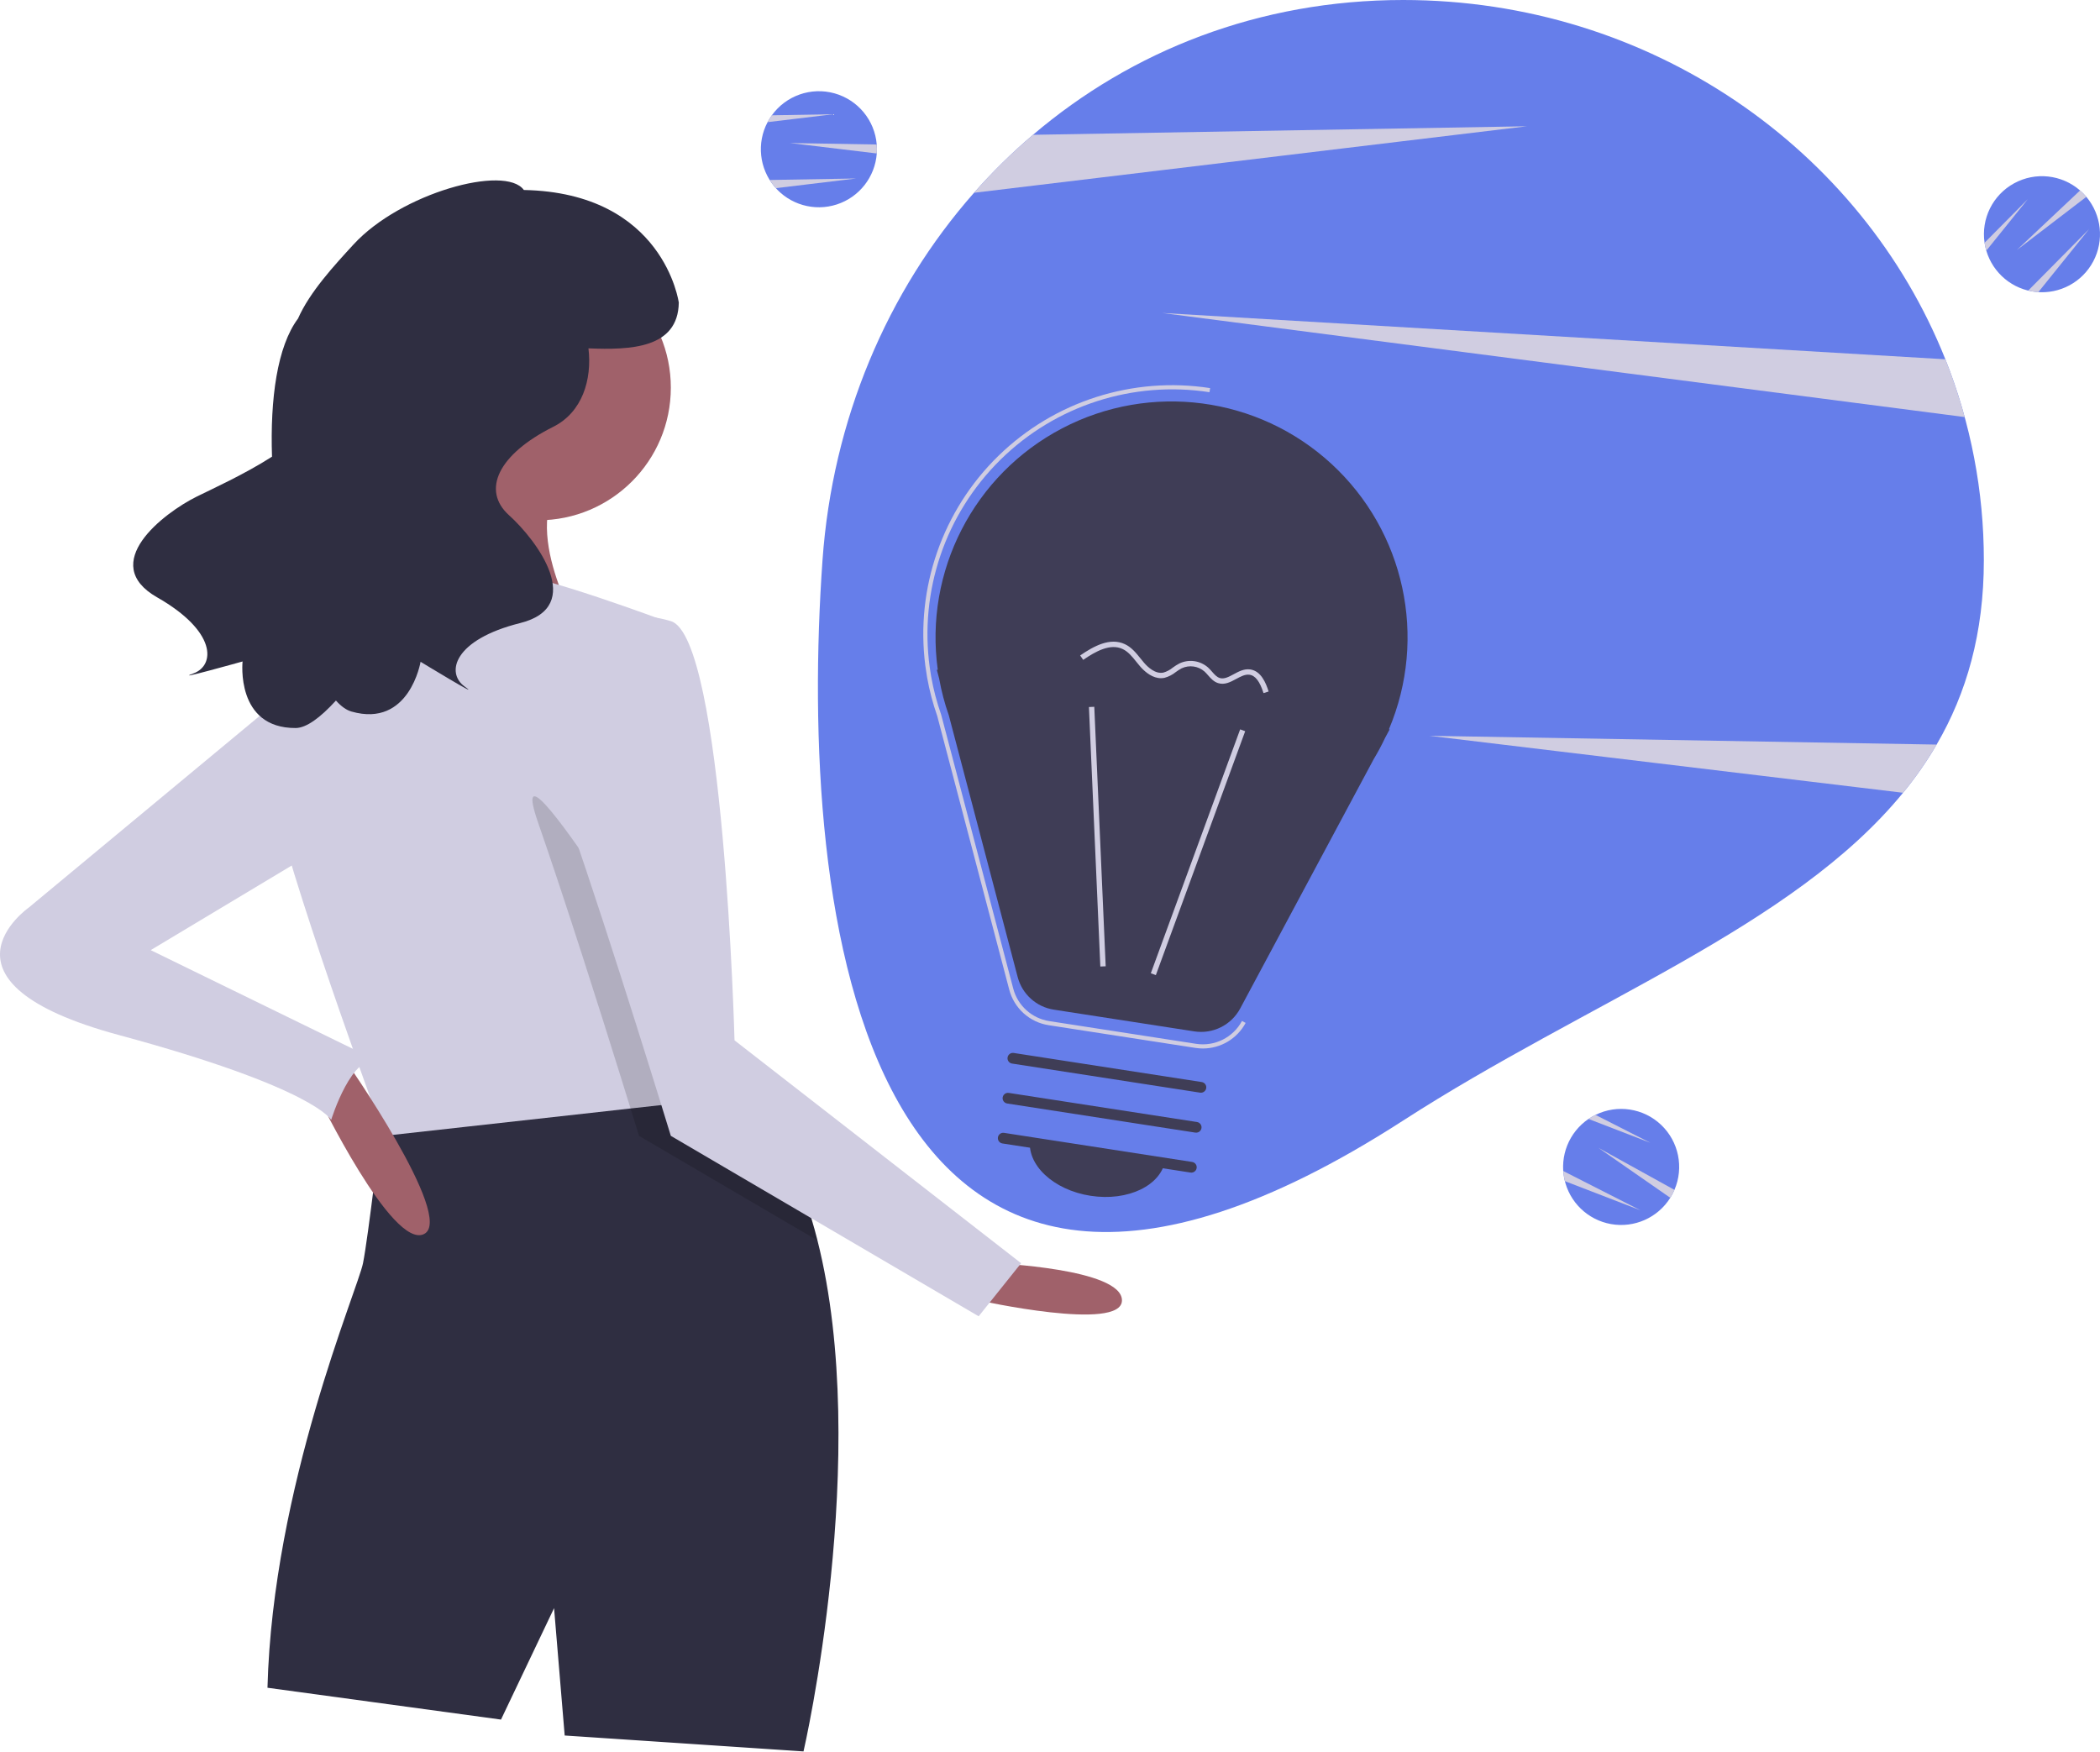
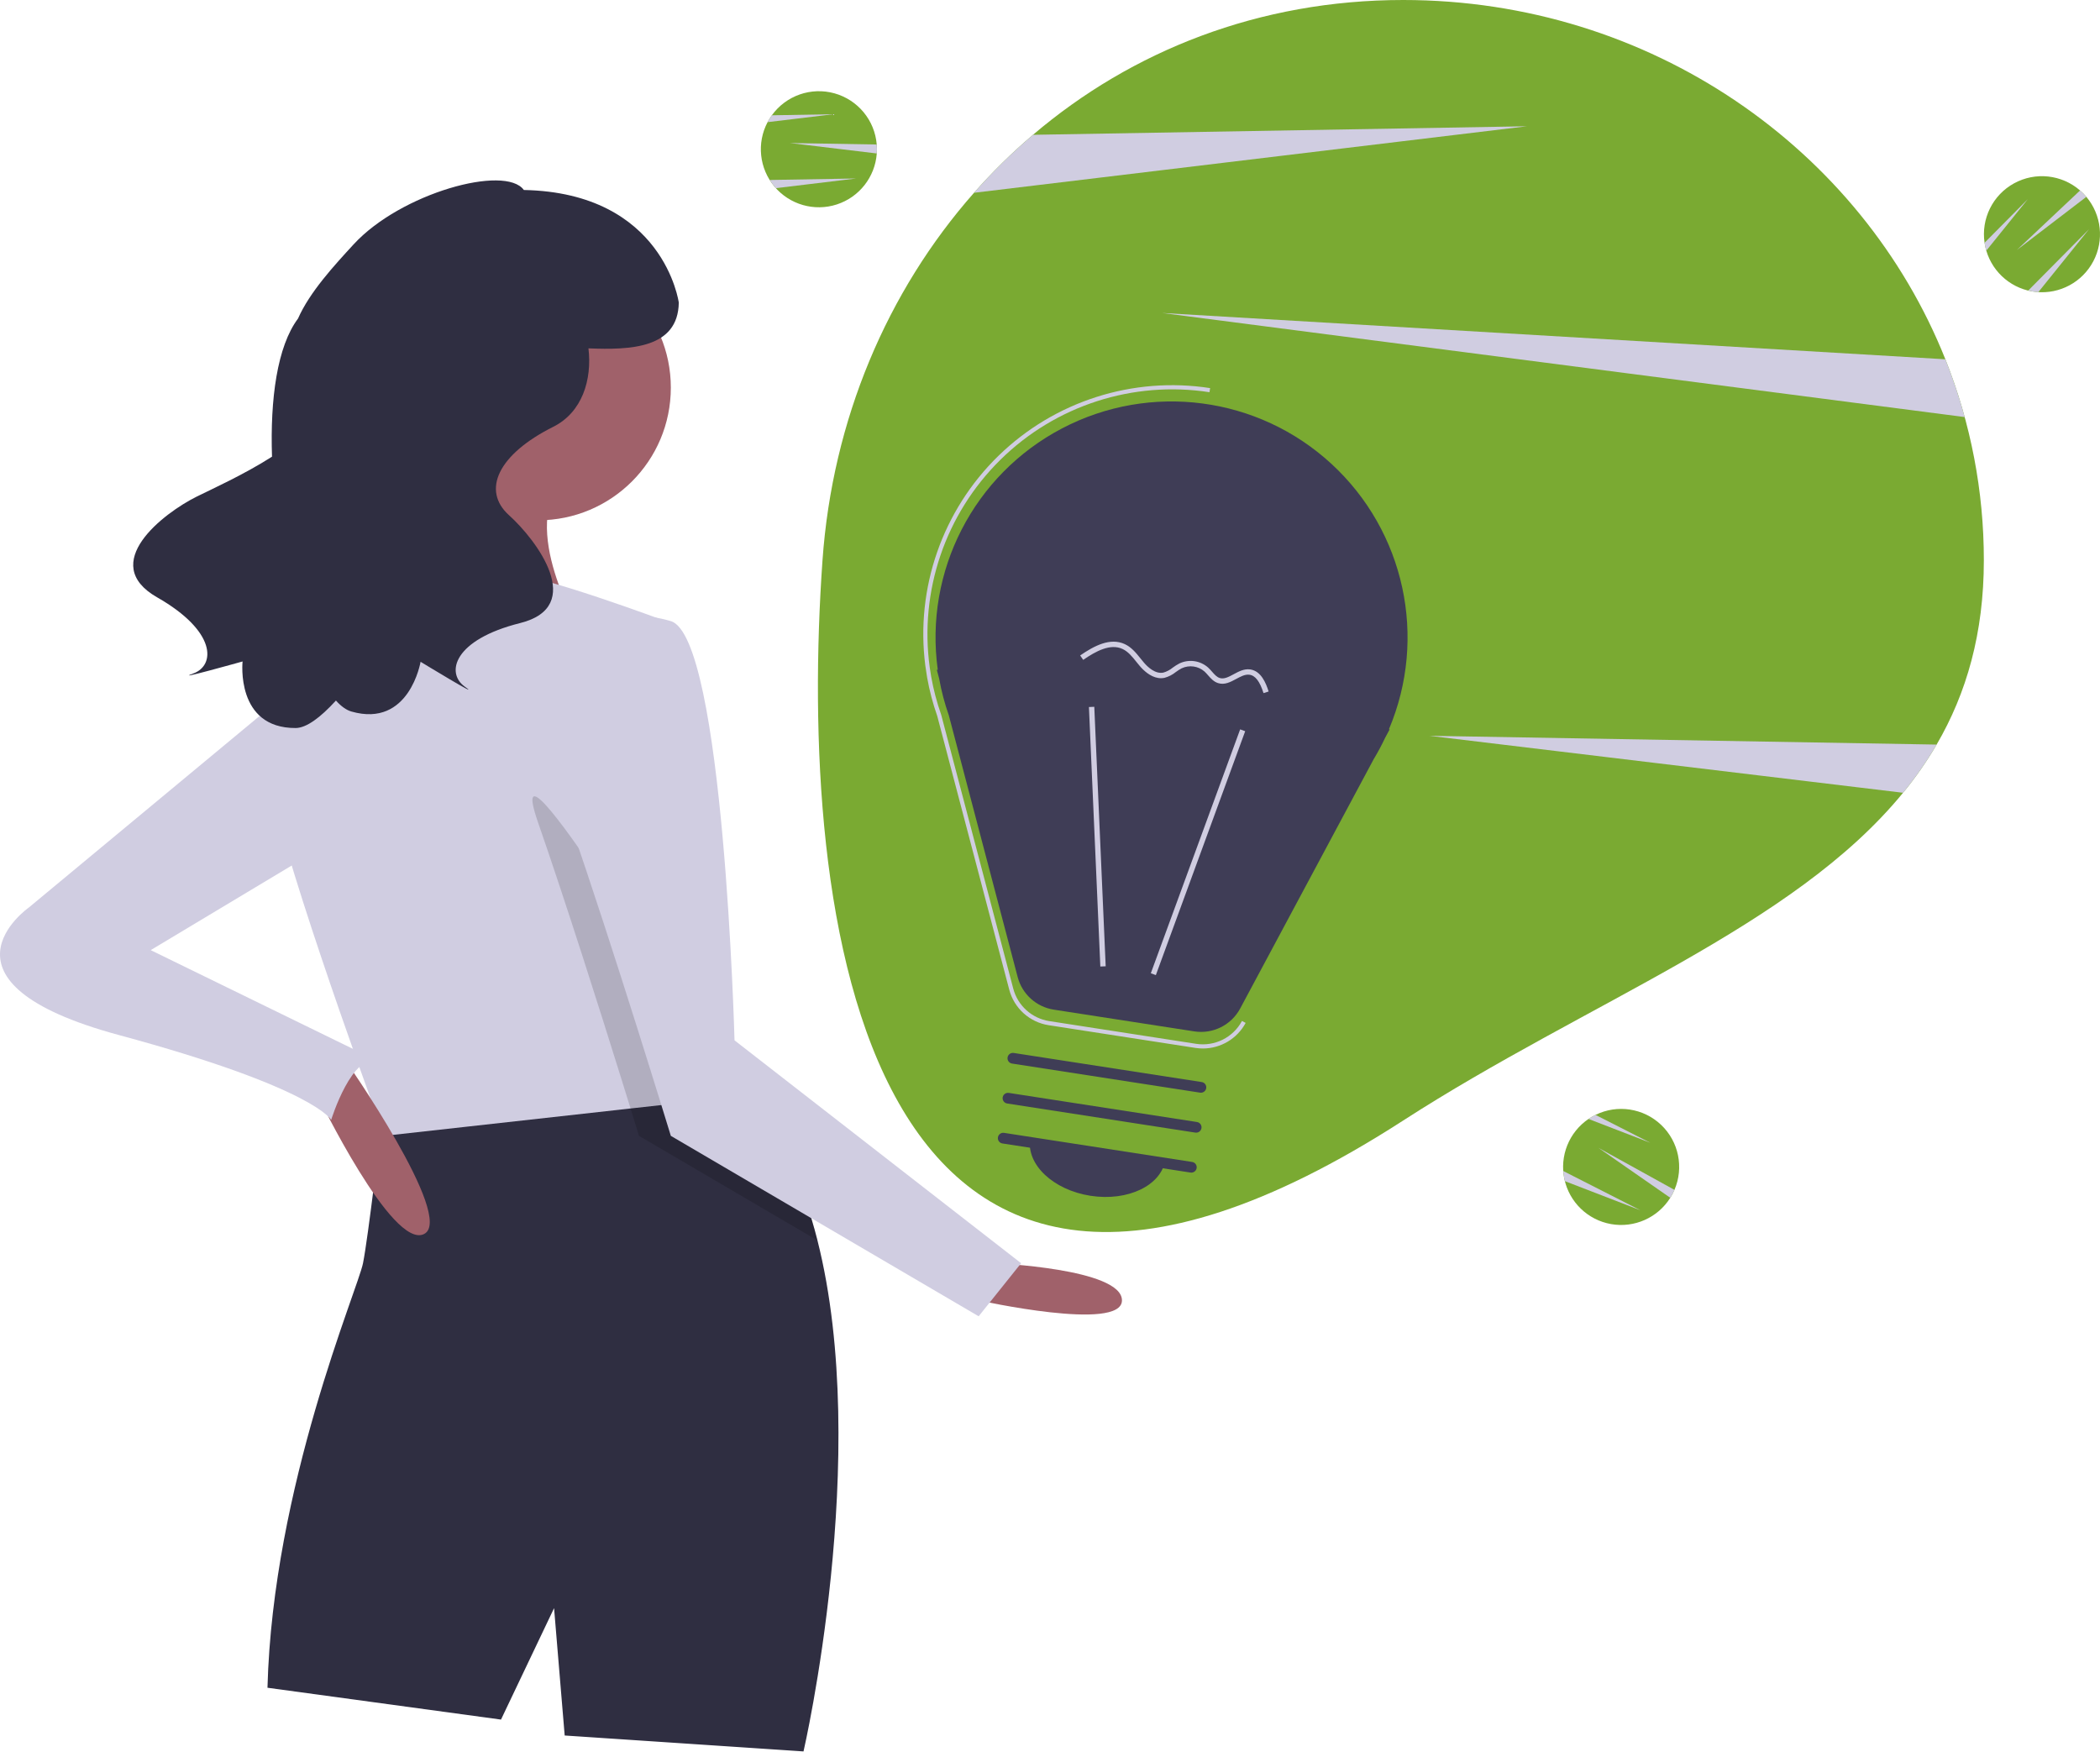
<svg xmlns="http://www.w3.org/2000/svg" id="b6fe4ea4-91cd-4e88-acbb-2663d3326f54" data-name="Layer 1" width="1013.03" height="844.995" viewBox="0 0 1013.03 844.995">
-   <path d="M1050.484,297.813c0,35.17-8.33,64.12-22.78,88.92a177.678,177.678,0,0,1-16.19,23.25c-53.12,64.97-151.88,100.53-241.14,158.13-263.48,170.02-292.02-102.42-280.12-270.3,4.8-67.74,31.18-129.79,73.09-177.3a278.221,278.221,0,0,1,28.45-27.97c47.58-40.52,109.05-65.04,178.58-65.04,119.29,0,221.16,71.95,261.55,173.34a261.85,261.85,0,0,1,18.56,96.97Z" transform="translate(-93.48517 -27.50272)" fill="#667eea" />
+   <path d="M1050.484,297.813c0,35.17-8.33,64.12-22.78,88.92a177.678,177.678,0,0,1-16.19,23.25c-53.12,64.97-151.88,100.53-241.14,158.13-263.48,170.02-292.02-102.42-280.12-270.3,4.8-67.74,31.18-129.79,73.09-177.3a278.221,278.221,0,0,1,28.45-27.97c47.58-40.52,109.05-65.04,178.58-65.04,119.29,0,221.16,71.95,261.55,173.34a261.85,261.85,0,0,1,18.56,96.97Z" transform="translate(-93.48517 -27.50272)" fill="#7aaa32" />
  <path d="M830.054,88.423l-266.71,32.09a278.221,278.221,0,0,1,28.45-27.97Z" transform="translate(-93.48517 -27.50272)" fill="#d0cde1" />
  <path d="M1027.704,386.733a177.678,177.678,0,0,1-16.19,23.25l-228.46-27.48Z" transform="translate(-93.48517 -27.50272)" fill="#d0cde1" />
  <path d="M1041.244,228.723l-387.19-50.22,377.87,22.34A260.439,260.439,0,0,1,1041.244,228.723Z" transform="translate(-93.48517 -27.50272)" fill="#d0cde1" />
-   <path d="M516.519,99.505c0,.69-.02,1.37-.08,2.04a27.997,27.997,0,1,1-52.68-15.11,25.74,25.74,0,0,1,2.06-3.31,27.989,27.989,0,0,1,50.6,14.1C516.489,97.975,516.519,98.735,516.519,99.505Z" transform="translate(-93.48517 -27.50272)" fill="#667eea" />
+   <path d="M516.519,99.505c0,.69-.02,1.37-.08,2.04a27.997,27.997,0,1,1-52.68-15.11,25.74,25.74,0,0,1,2.06-3.31,27.989,27.989,0,0,1,50.6,14.1C516.489,97.975,516.519,98.735,516.519,99.505Z" transform="translate(-93.48517 -27.50272)" fill="#7aaa32" />
  <path d="M516.519,99.505c0,.69-.02,1.37-.08,2.04l-41.92-5.04,41.9.72C516.489,97.975,516.519,98.735,516.519,99.505Z" transform="translate(-93.48517 -27.50272)" fill="#d0cde1" />
  <path d="M506.519,113.615l-38.78,4.67a28.057,28.057,0,0,1-2.96-3.95Z" transform="translate(-93.48517 -27.50272)" fill="#d0cde1" />
  <path d="M495.519,82.615l-31.76,3.82a25.74,25.74,0,0,1,2.06-3.31Z" transform="translate(-93.48517 -27.50272)" fill="#d0cde1" />
-   <path d="M900.251,603.631c-.323.609-.66,1.201-1.027,1.764a27.997,27.997,0,1,1-39.45-38.042,25.739,25.739,0,0,1,3.371-1.958,27.989,27.989,0,0,1,38.086,36.175C900.942,602.265,900.612,602.95,900.251,603.631Z" transform="translate(-93.48517 -27.50272)" fill="#667eea" />
+   <path d="M900.251,603.631c-.323.609-.66,1.201-1.027,1.764a27.997,27.997,0,1,1-39.45-38.042,25.739,25.739,0,0,1,3.371-1.958,27.989,27.989,0,0,1,38.086,36.175C900.942,602.265,900.612,602.95,900.251,603.631Z" transform="translate(-93.48517 -27.50272)" fill="#7aaa32" />
  <path d="M900.251,603.631c-.323.609-.66,1.201-1.027,1.764L864.558,581.292l36.674,20.278C900.942,602.265,900.612,602.95,900.251,603.631Z" transform="translate(-93.48517 -27.50272)" fill="#d0cde1" />
  <path d="M884.804,611.406l-36.444-14.054a28.057,28.057,0,0,1-.763-4.877Z" transform="translate(-93.48517 -27.50272)" fill="#d0cde1" />
  <path d="M889.619,578.867l-29.845-11.514a25.739,25.739,0,0,1,3.371-1.958Z" transform="translate(-93.48517 -27.50272)" fill="#d0cde1" />
-   <path d="M1098.564,120.955c.482.494.942.995,1.367,1.516a27.997,27.997,0,1,1-48.264,25.964,25.739,25.739,0,0,1-.836-3.808,27.989,27.989,0,0,1,46.069-25.235C1097.474,119.881,1098.026,120.404,1098.564,120.955Z" transform="translate(-93.48517 -27.50272)" fill="#667eea" />
+   <path d="M1098.564,120.955c.482.494.942.995,1.367,1.516a27.997,27.997,0,1,1-48.264,25.964,25.739,25.739,0,0,1-.836-3.808,27.989,27.989,0,0,1,46.069-25.235C1097.474,119.881,1098.026,120.404,1098.564,120.955Z" transform="translate(-93.48517 -27.50272)" fill="#7aaa32" />
  <path d="M1098.564,120.955c.482.494.942.995,1.367,1.516l-33.53,25.66,30.499-28.739C1097.474,119.881,1098.026,120.404,1098.564,120.955Z" transform="translate(-93.48517 -27.50272)" fill="#d0cde1" />
  <path d="M1101.256,138.039l-24.502,30.419a28.057,28.057,0,0,1-4.877-.761Z" transform="translate(-93.48517 -27.50272)" fill="#d0cde1" />
  <path d="M1071.737,123.526l-20.07,24.91a25.739,25.739,0,0,1-.836-3.808Z" transform="translate(-93.48517 -27.50272)" fill="#d0cde1" />
  <path d="M573.266,636.956s61.446,2.56,61.446,17.922-69.126,0-69.126,0Z" transform="translate(-93.48517 -27.50272)" fill="#a0616a" />
  <path d="M481.097,872.497l-115.21-7.681L360.766,803.371l-25.602,53.765-112.65-15.361c2.56-97.289,43.524-192.017,46.084-204.819s8.679-65.696,8.679-65.696c11.188-23.733,69.817-25.961,115.774-23.81,19.048.871,35.946,2.509,46.366,3.687,6.887.768,10.958,1.331,10.958,1.331,18.357,18.92,30.185,44.702,37.456,73.504C514.047,729.739,481.097,872.497,481.097,872.497Z" transform="translate(-93.48517 -27.50272)" fill="#2f2e41" />
  <circle cx="259.6" cy="187.015" r="64.006" fill="#a0616a" />
  <path d="M309.562,229.879S291.64,309.246,263.477,332.288s110.09,0,110.09,0-30.723-51.205-7.681-74.247S309.562,229.879,309.562,229.879Z" transform="translate(-93.48517 -27.50272)" fill="#a0616a" />
  <path d="M440.133,557.589,397.659,562.299,278.839,575.51s-.563-1.511-1.562-4.25c-8.628-23.529-50.18-138.022-54.763-172.406-5.12-38.403,48.644-84.488,48.644-84.488s51.205-10.241,66.566-10.241,76.807,23.042,76.807,23.042l22.914,206.124,1.971,17.845Z" transform="translate(-93.48517 -27.50272)" fill="#d0cde1" />
  <path d="M487.831,625.972,401.73,575.51s-1.511-4.916-4.071-13.211c-1.28-4.148-2.841-9.166-4.608-14.849-9.934-31.901-26.601-84.539-39.965-122.993-20.482-58.885,79.367,104.97,79.367,104.97l4.992,3.866,1.971,17.845c6.887.768,10.958,1.331,10.958,1.331C468.731,571.388,480.56,597.17,487.831,625.972Z" transform="translate(-93.48517 -27.50272)" opacity="0.15" />
  <path d="M373.567,332.288s-25.602,33.283-5.12,92.168,48.644,151.054,48.644,151.054l148.493,87.048,20.482-25.602L447.814,529.426s-5.12-194.578-30.723-202.258S373.567,332.288,373.567,332.288Z" transform="translate(-93.48517 -27.50272)" fill="#d0cde1" />
  <path d="M246.836,556.309s35.843,74.247,51.205,66.566S259.637,538.387,259.637,538.387Z" transform="translate(-93.48517 -27.50272)" fill="#a0616a" />
  <path d="M242.996,352.77,107.303,465.42s-51.205,35.843,43.524,61.446S253.237,567.83,253.237,567.83s10.241-33.283,23.042-28.163l-110.09-53.765,89.608-53.765Z" transform="translate(-93.48517 -27.50272)" fill="#d0cde1" />
  <path d="M188.459,267.052c7.122-3.527,22.848-10.645,36.243-19.22-.939-27.898,2.496-53.223,12.552-66.647,5.645-12.817,17.498-25.648,26.781-35.753,22.798-24.815,73.21-38.667,82.151-26.268,67.625,1.335,74.745,54.343,74.745,54.343-.352,22.172-23.396,22.873-43.582,22.066,1.808,15.136-3.01,30.864-16.96,37.839-26.676,13.338-34.679,30.677-21.341,42.682s37.346,44.015,5.335,52.018-36.013,24.009-26.676,30.678S296.368,346.784,296.368,346.784s-5.335,32.011-33.345,24.008c-2.51-.717-5.019-2.555-7.485-5.303-7.565,8.312-14.313,13.227-19.4,13.254-29.13.154-25.637-32.11-25.637-32.11s-34.576,9.71-23.787,5.806,11.251-20.396-17.417-36.734S172.379,275.015,188.459,267.052Z" transform="translate(-93.48517 -27.50272)" fill="#2f2e41" />
  <path d="M545.869,350.684l-.464-.061,1.133,4.306a113.176,113.176,0,0,0,4.65,17.677L584.414,498.913a21.408,21.408,0,0,0,17.431,15.71l67.76,10.483a21.408,21.408,0,0,0,22.146-11.052l64.394-120.276a113.003,113.003,0,0,0,5.508-10.288l2.186-4.084-.341-.045a113.847,113.847,0,1,0-217.629-28.678Z" transform="translate(-93.48517 -27.50272)" fill="#3f3d56" />
  <path d="M673.763,533.358a23.298,23.298,0,0,1-3.564-.274l-70.828-10.958a23.371,23.371,0,0,1-19.034-17.155L545.606,372.945a119.056,119.056,0,0,1-4.878-18.556l-.878-5.776A120.026,120.026,0,0,1,677.242,214.75l-.307,1.977a118.069,118.069,0,0,0-134.931,132.913l.675,4.32a118.281,118.281,0,0,0,4.837,18.4l34.754,132.103a21.37,21.37,0,0,0,17.405,15.688l70.828,10.958a21.407,21.407,0,0,0,22.114-11.036l1.764.943A23.421,23.421,0,0,1,673.763,533.358Z" transform="translate(-93.48517 -27.50272)" fill="#d0cde1" />
  <rect x="608.739" y="437.38" width="125.314" height="2.587" transform="translate(-64.90222 890.7514) rotate(-69.88499)" fill="#d0cde1" />
  <rect x="621.528" y="368.501" width="2.587" height="125.314" transform="translate(-111.8108 0.25189) rotate(-2.51583)" fill="#d0cde1" />
  <path d="M667.775,593.213l-90.757-14.04a2.587,2.587,0,0,1,.791-5.113l90.757,14.04a2.587,2.587,0,1,1-.791,5.113Z" transform="translate(-93.48517 -27.50272)" fill="#3f3d56" />
  <path d="M670.102,573.941l-90.757-14.04a2.587,2.587,0,1,1,.791-5.113l90.757,14.04a2.587,2.587,0,1,1-.791,5.113Z" transform="translate(-93.48517 -27.50272)" fill="#3f3d56" />
  <path d="M672.429,554.668,581.672,540.627a2.587,2.587,0,0,1,.791-5.113l90.757,14.04a2.587,2.587,0,0,1-.791,5.113Z" transform="translate(-93.48517 -27.50272)" fill="#3f3d56" />
  <path d="M619.575,604.429c18.002,2.785,34.148-4.99,36.063-17.367l-65.192-10.085C588.532,589.353,601.573,601.644,619.575,604.429Z" transform="translate(-93.48517 -27.50272)" fill="#3f3d56" />
  <path d="M652.199,354.602c-3.872-.598-7.076-3.659-8.833-5.711-.576-.673-1.137-1.37-1.699-2.07-2.046-2.546-3.977-4.951-6.666-6.205-5.937-2.77-12.932,1.099-18.989,5.25l-1.463-2.133c6.659-4.565,14.424-8.782,21.546-5.461,3.235,1.509,5.449,4.265,7.589,6.929.545.679,1.089,1.355,1.647,2.008,1.826,2.133,5.469,5.589,9.372,4.792a12.598,12.598,0,0,0,4.495-2.38,24.077,24.077,0,0,1,3.181-2.007,12.669,12.669,0,0,1,13.907,1.965,25.024,25.024,0,0,1,1.887,1.996c1.164,1.327,2.262,2.579,3.692,3.034,2.114.676,4.349-.533,6.717-1.809,2.442-1.318,4.966-2.681,7.83-2.345.093.011.187.024.279.038,5.096.788,7.445,6.424,8.774,10.629l-2.467.779c-1.806-5.717-4.006-8.56-6.889-8.877-2.051-.241-4.114.872-6.298,2.051-2.738,1.478-5.571,3.007-8.731,1.998-2.115-.673-3.507-2.259-4.852-3.792a22.797,22.797,0,0,0-1.688-1.793,10.165,10.165,0,0,0-11.012-1.557,21.837,21.837,0,0,0-2.836,1.801,14.697,14.697,0,0,1-5.47,2.802A8.504,8.504,0,0,1,652.199,354.602Z" transform="translate(-93.48517 -27.50272)" fill="#d0cde1" />
</svg>
